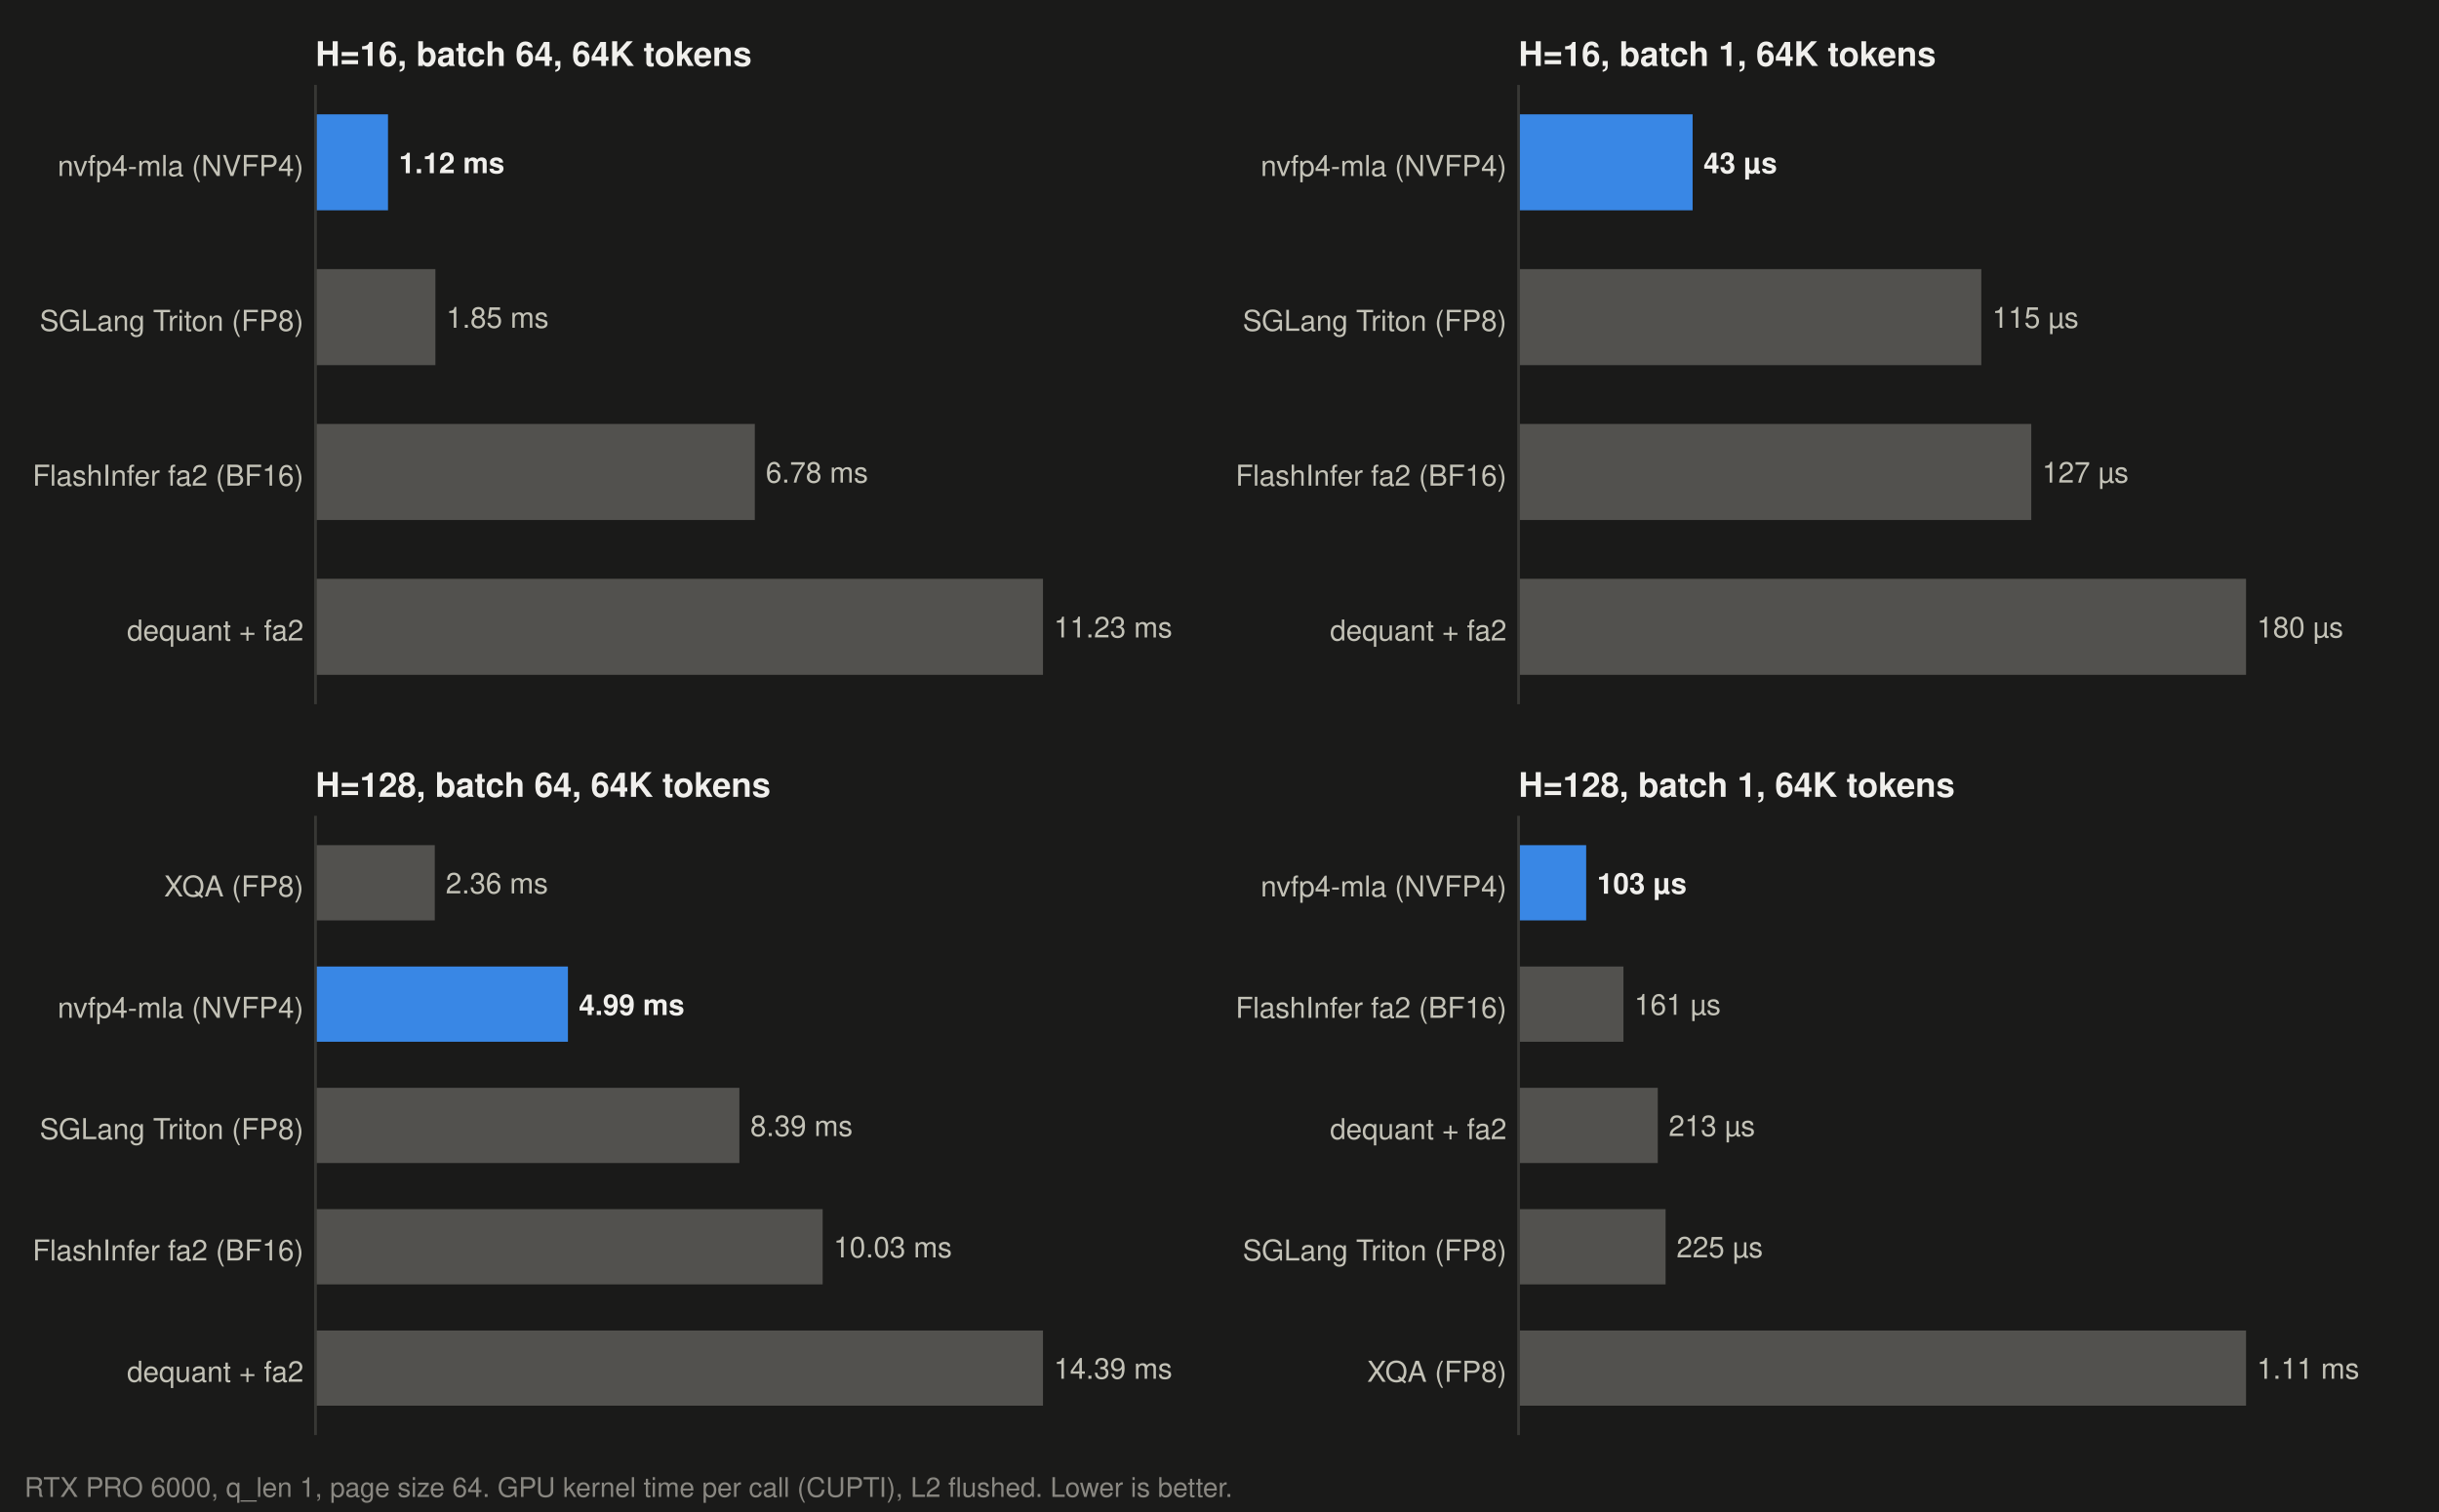
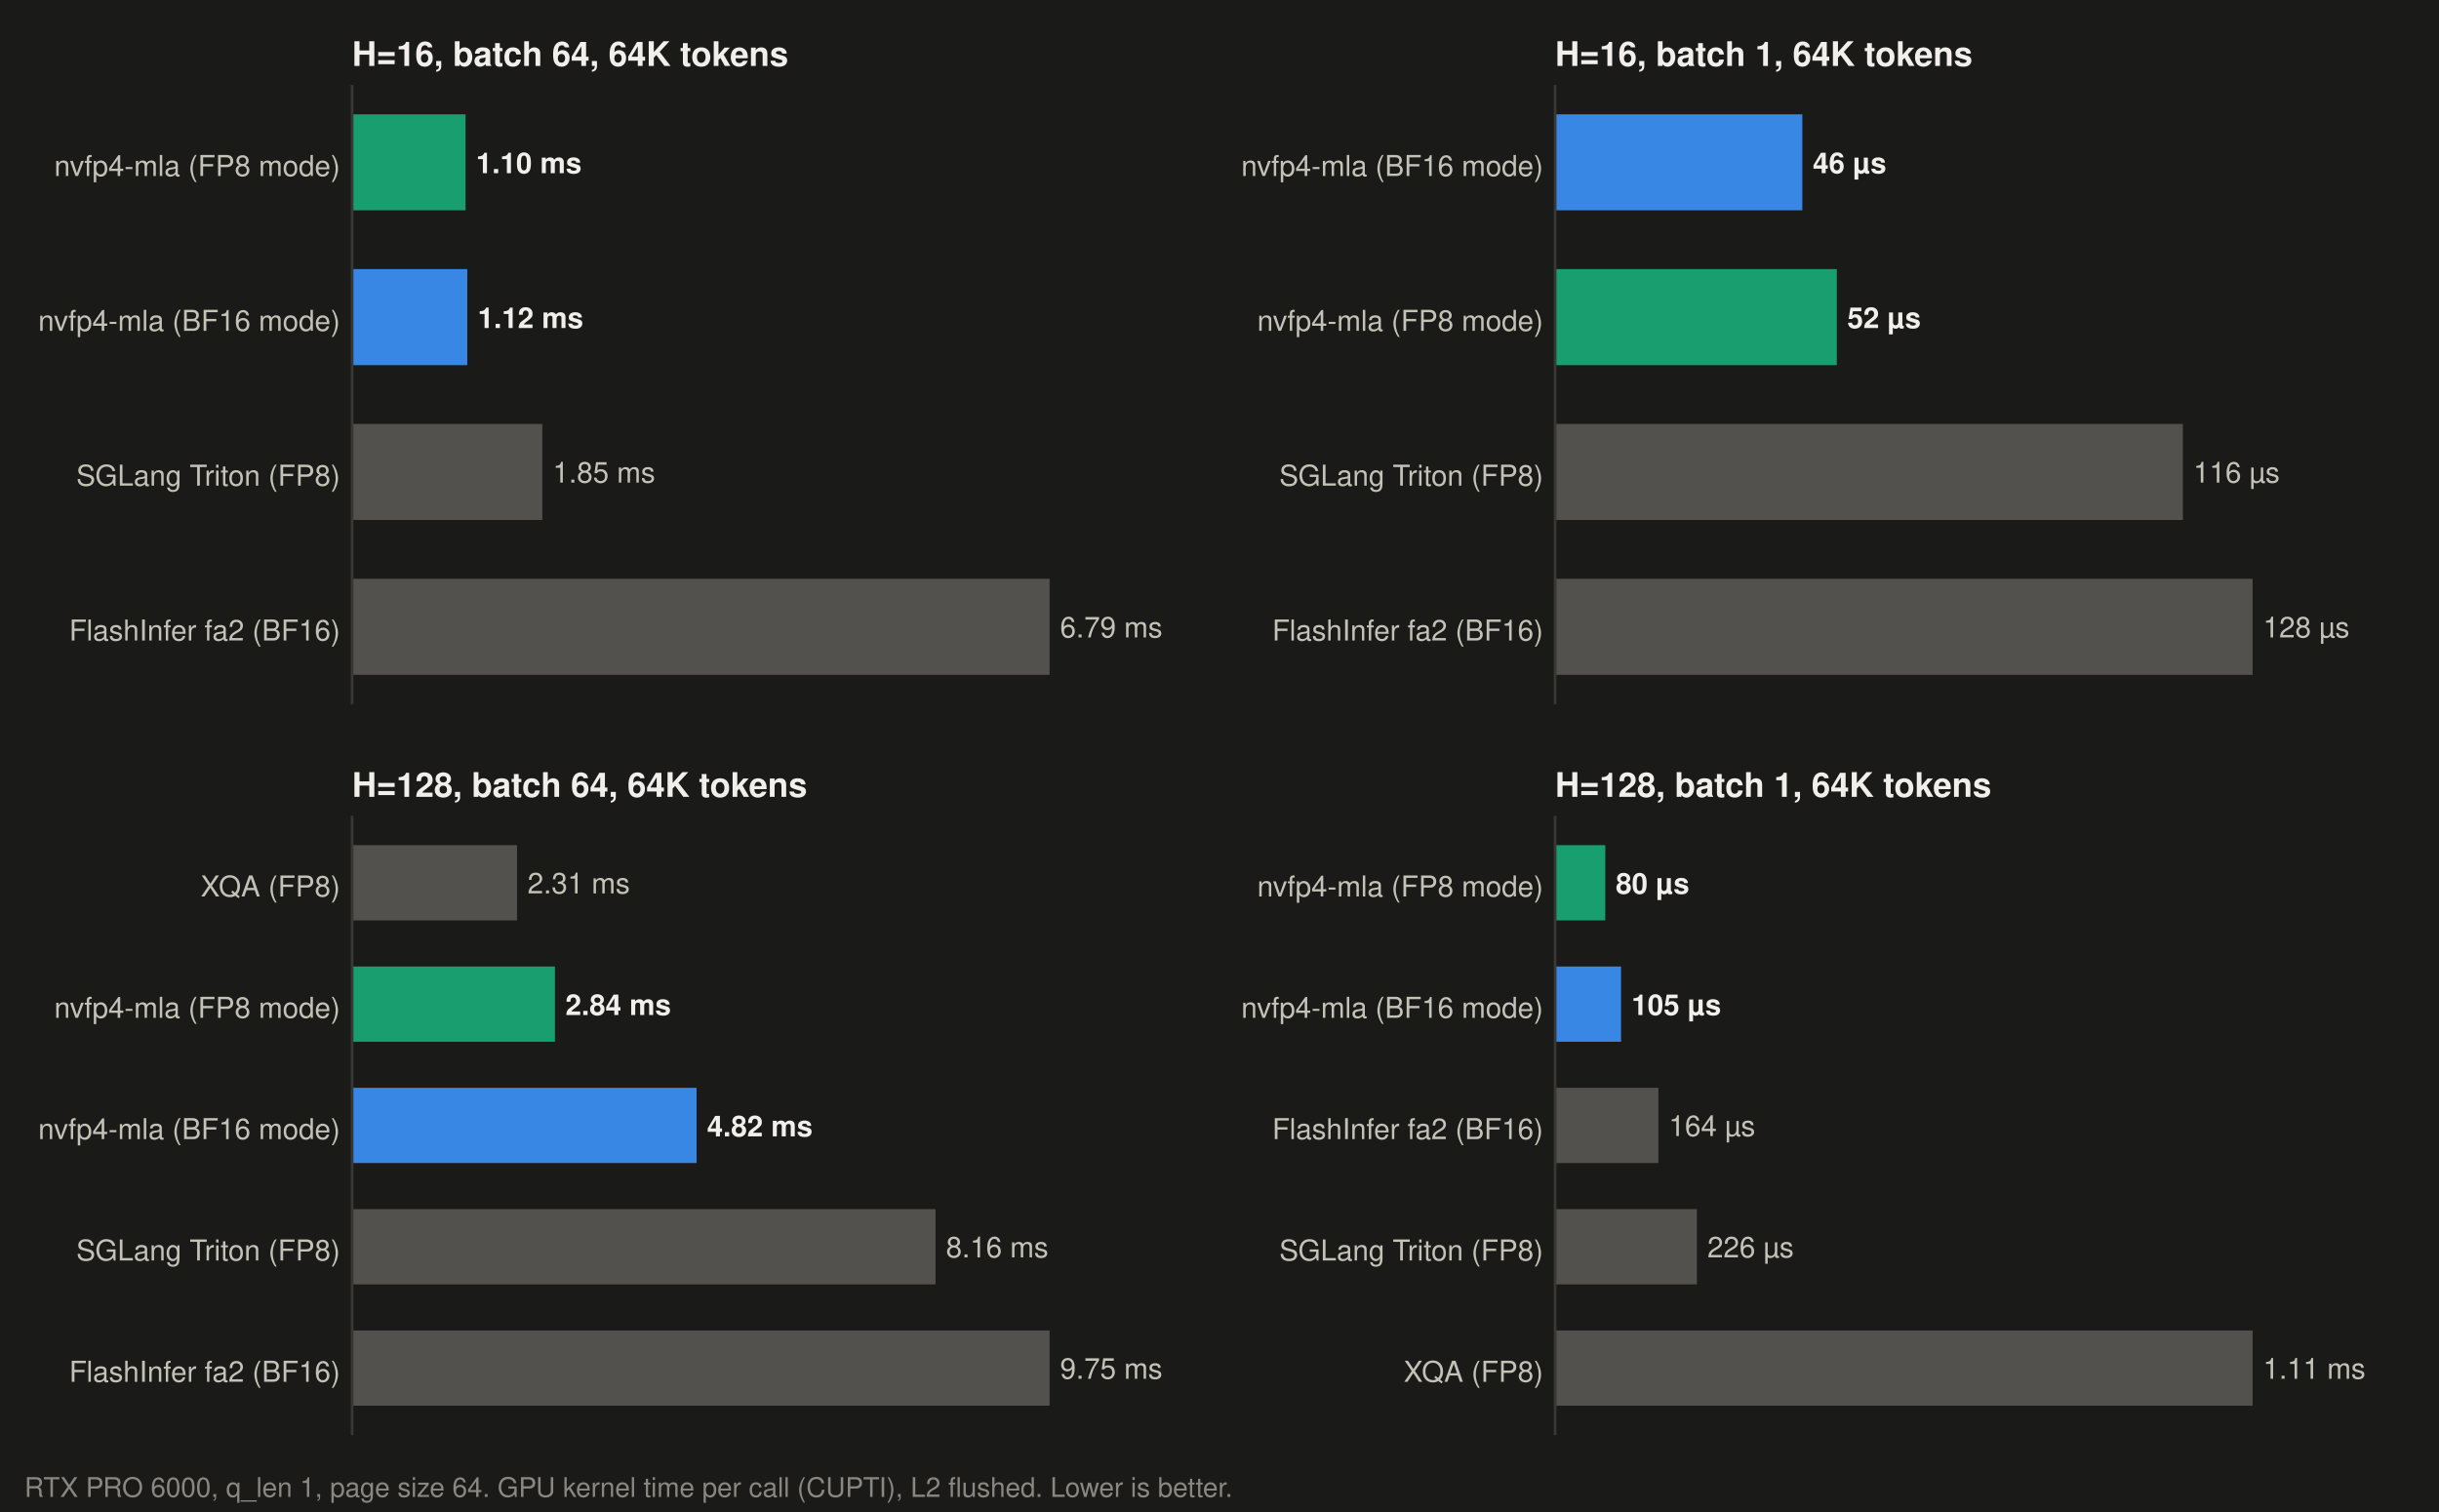
<svg xmlns="http://www.w3.org/2000/svg" width="720pt" height="446.4pt" viewBox="0 0 720 446.4" version="1.1">
  <defs>
    <style type="text/css">*{stroke-linejoin: round; stroke-linecap: butt}</style>
  </defs>
  <g id="figure_1">
    <g id="patch_1">
      <path d="M 0 446.4  L 720 446.4  L 720 0  L 0 0  z " style="fill: #1a1a19" />
    </g>
    <g id="axes_1">
      <g id="patch_2">
-         <path d="M 93.14 207.504  L 355.14 207.504  L 355.14 25.47  L 93.14 25.47  z " style="fill: #1a1a19" />
+         <path d="M 103.94 207.504  L 355.14 207.504  L 355.14 25.47  L 103.94 25.47  z " style="fill: #1a1a19" />
      </g>
      <g id="matplotlib.axis_1" />
      <g id="matplotlib.axis_2">
        <g id="ytick_1">
          <g id="line2d_1" />
          <g id="text_1">
-             <text style="font-size: 8.5px; font-family: 'Helvetica Neue', 'Helvetica', 'Arial', 'DejaVu Sans', sans-serif; text-anchor: end; fill: #c3c2b7" x="89.64" y="189.104" transform="rotate(-0 89.64 189.1043)">dequant + fa2</text>
+             <text style="font-size: 8.5px; font-family: 'Helvetica Neue', 'Helvetica', 'Arial', 'DejaVu Sans', sans-serif; text-anchor: end; fill: #c3c2b7" x="100.44" y="189.104" transform="rotate(-0 100.44 189.1043)">FlashInfer fa2 (BF16)</text>
          </g>
        </g>
        <g id="ytick_2">
          <g id="line2d_2" />
          <g id="text_2">
-             <text style="font-size: 8.5px; font-family: 'Helvetica Neue', 'Helvetica', 'Arial', 'DejaVu Sans', sans-serif; text-anchor: end; fill: #c3c2b7" x="89.64" y="143.39" transform="rotate(-0 89.64 143.3901)">FlashInfer fa2 (BF16)</text>
+             <text style="font-size: 8.5px; font-family: 'Helvetica Neue', 'Helvetica', 'Arial', 'DejaVu Sans', sans-serif; text-anchor: end; fill: #c3c2b7" x="100.44" y="143.39" transform="rotate(-0 100.44 143.3901)">SGLang Triton (FP8)</text>
          </g>
        </g>
        <g id="ytick_3">
          <g id="line2d_3" />
          <g id="text_3">
-             <text style="font-size: 8.5px; font-family: 'Helvetica Neue', 'Helvetica', 'Arial', 'DejaVu Sans', sans-serif; text-anchor: end; fill: #c3c2b7" x="89.64" y="97.676" transform="rotate(-0 89.64 97.67589)">SGLang Triton (FP8)</text>
+             <text style="font-size: 8.5px; font-family: 'Helvetica Neue', 'Helvetica', 'Arial', 'DejaVu Sans', sans-serif; text-anchor: end; fill: #c3c2b7" x="100.44" y="97.676" transform="rotate(-0 100.44 97.67589)">nvfp4-mla (BF16 mode)</text>
          </g>
        </g>
        <g id="ytick_4">
          <g id="line2d_4" />
          <g id="text_4">
-             <text style="font-size: 8.5px; font-family: 'Helvetica Neue', 'Helvetica', 'Arial', 'DejaVu Sans', sans-serif; text-anchor: end; fill: #c3c2b7" x="89.64" y="51.962" transform="rotate(-0 89.64 51.96168)">nvfp4-mla (NVFP4)</text>
+             <text style="font-size: 8.5px; font-family: 'Helvetica Neue', 'Helvetica', 'Arial', 'DejaVu Sans', sans-serif; text-anchor: end; fill: #c3c2b7" x="100.44" y="51.962" transform="rotate(-0 100.44 51.96168)">nvfp4-mla (FP8 mode)</text>
          </g>
        </g>
      </g>
      <g id="patch_3">
-         <path d="M 93.14 199.23  L 307.894 199.23  L 307.894 170.887  L 93.14 170.887  z " clip-path="url(#p85468208f4)" style="fill: #52514e" />
+         <path d="M 103.94 199.23  L 309.842 199.23  L 309.842 170.887  L 103.94 170.887  z " clip-path="url(#p4f4589cf6b)" style="fill: #52514e" />
      </g>
      <g id="patch_4">
-         <path d="M 93.14 153.516  L 222.823 153.516  L 222.823 125.173  L 93.14 125.173  z " clip-path="url(#p85468208f4)" style="fill: #52514e" />
+         <path d="M 103.94 153.516  L 160.108 153.516  L 160.108 125.173  L 103.94 125.173  z " clip-path="url(#p4f4589cf6b)" style="fill: #52514e" />
      </g>
      <g id="patch_5">
-         <path d="M 93.14 107.801  L 128.531 107.801  L 128.531 79.458  L 93.14 79.458  z " clip-path="url(#p85468208f4)" style="fill: #52514e" />
+         <path d="M 103.94 107.801  L 137.942 107.801  L 137.942 79.458  L 103.94 79.458  z " clip-path="url(#p4f4589cf6b)" style="fill: #3987e5" />
      </g>
      <g id="patch_6">
-         <path d="M 93.14 62.087  L 114.541 62.087  L 114.541 33.744  L 93.14 33.744  z " clip-path="url(#p85468208f4)" style="fill: #3987e5" />
+         <path d="M 103.94 62.087  L 137.437 62.087  L 137.437 33.744  L 103.94 33.744  z " clip-path="url(#p4f4589cf6b)" style="fill: #199e70" />
      </g>
      <g id="patch_7">
-         <path d="M 93.14 207.504  L 93.14 25.47  " style="fill: none; stroke: #383835; stroke-width: 0.8; stroke-linejoin: miter; stroke-linecap: square" />
+         <path d="M 103.94 207.504  L 103.94 25.47  " style="fill: none; stroke: #383835; stroke-width: 0.8; stroke-linejoin: miter; stroke-linecap: square" />
      </g>
      <g id="text_5">
-         <text style="font-size: 8.5px; font-family: 'Helvetica Neue', 'Helvetica', 'Arial', 'DejaVu Sans', sans-serif; text-anchor: start; fill: #c3c2b7" x="311.115" y="188.199" transform="rotate(-0 311.1154 188.1991)">11.23 ms</text>
+         <text style="font-size: 8.5px; font-family: 'Helvetica Neue', 'Helvetica', 'Arial', 'DejaVu Sans', sans-serif; text-anchor: start; fill: #c3c2b7" x="312.93" y="188.199" transform="rotate(-0 312.9302 188.1991)">6.79 ms</text>
      </g>
      <g id="text_6">
-         <text style="font-size: 8.5px; font-family: 'Helvetica Neue', 'Helvetica', 'Arial', 'DejaVu Sans', sans-serif; text-anchor: start; fill: #c3c2b7" x="226.045" y="142.485" transform="rotate(-0 226.0445 142.4849)">6.78 ms</text>
+         <text style="font-size: 8.5px; font-family: 'Helvetica Neue', 'Helvetica', 'Arial', 'DejaVu Sans', sans-serif; text-anchor: start; fill: #c3c2b7" x="163.196" y="142.485" transform="rotate(-0 163.1963 142.4849)">1.85 ms</text>
      </g>
      <g id="text_7">
-         <text style="font-size: 8.5px; font-family: 'Helvetica Neue', 'Helvetica', 'Arial', 'DejaVu Sans', sans-serif; text-anchor: start; fill: #c3c2b7" x="131.752" y="96.771" transform="rotate(-0 131.7521 96.77064)">1.85 ms</text>
+         <text style="font-weight: 700; font-size: 8.5px; font-family: 'Helvetica Neue', 'Helvetica', 'Arial', 'DejaVu Sans', sans-serif; text-anchor: start; fill: #f0efec" x="141.03" y="96.851" transform="rotate(-0 141.0304 96.85139)">1.12 ms</text>
      </g>
      <g id="text_8">
-         <text style="font-weight: 700; font-size: 8.5px; font-family: 'Helvetica Neue', 'Helvetica', 'Arial', 'DejaVu Sans', sans-serif; text-anchor: start; fill: #f0efec" x="117.763" y="51.137" transform="rotate(-0 117.7626 51.13718)">1.12 ms</text>
+         <text style="font-weight: 700; font-size: 8.5px; font-family: 'Helvetica Neue', 'Helvetica', 'Arial', 'DejaVu Sans', sans-serif; text-anchor: start; fill: #f0efec" x="140.526" y="51.137" transform="rotate(-0 140.5258 51.13718)">1.10 ms</text>
      </g>
      <g id="text_9">
-         <text style="font-weight: 700; font-size: 10px; font-family: 'Helvetica Neue', 'Helvetica', 'Arial', 'DejaVu Sans', sans-serif; text-anchor: start; fill: #f0efec" x="93.14" y="19.47" transform="rotate(-0 93.14 19.47)">H=16, batch 64, 64K tokens</text>
+         <text style="font-weight: 700; font-size: 10px; font-family: 'Helvetica Neue', 'Helvetica', 'Arial', 'DejaVu Sans', sans-serif; text-anchor: start; fill: #f0efec" x="103.94" y="19.47" transform="rotate(-0 103.94 19.47)">H=16, batch 64, 64K tokens</text>
      </g>
    </g>
    <g id="axes_2">
      <g id="patch_8">
-         <path d="M 448.28 207.504  L 710.28 207.504  L 710.28 25.47  L 448.28 25.47  z " style="fill: #1a1a19" />
+         <path d="M 459.08 207.504  L 710.28 207.504  L 710.28 25.47  L 459.08 25.47  z " style="fill: #1a1a19" />
      </g>
      <g id="matplotlib.axis_3" />
      <g id="matplotlib.axis_4">
        <g id="ytick_5">
          <g id="line2d_5" />
          <g id="text_10">
-             <text style="font-size: 8.5px; font-family: 'Helvetica Neue', 'Helvetica', 'Arial', 'DejaVu Sans', sans-serif; text-anchor: end; fill: #c3c2b7" x="444.78" y="189.104" transform="rotate(-0 444.78 189.1043)">dequant + fa2</text>
+             <text style="font-size: 8.5px; font-family: 'Helvetica Neue', 'Helvetica', 'Arial', 'DejaVu Sans', sans-serif; text-anchor: end; fill: #c3c2b7" x="455.58" y="189.104" transform="rotate(-0 455.58 189.1043)">FlashInfer fa2 (BF16)</text>
          </g>
        </g>
        <g id="ytick_6">
          <g id="line2d_6" />
          <g id="text_11">
-             <text style="font-size: 8.5px; font-family: 'Helvetica Neue', 'Helvetica', 'Arial', 'DejaVu Sans', sans-serif; text-anchor: end; fill: #c3c2b7" x="444.78" y="143.39" transform="rotate(-0 444.78 143.3901)">FlashInfer fa2 (BF16)</text>
+             <text style="font-size: 8.5px; font-family: 'Helvetica Neue', 'Helvetica', 'Arial', 'DejaVu Sans', sans-serif; text-anchor: end; fill: #c3c2b7" x="455.58" y="143.39" transform="rotate(-0 455.58 143.3901)">SGLang Triton (FP8)</text>
          </g>
        </g>
        <g id="ytick_7">
          <g id="line2d_7" />
          <g id="text_12">
-             <text style="font-size: 8.5px; font-family: 'Helvetica Neue', 'Helvetica', 'Arial', 'DejaVu Sans', sans-serif; text-anchor: end; fill: #c3c2b7" x="444.78" y="97.676" transform="rotate(-0 444.78 97.67589)">SGLang Triton (FP8)</text>
+             <text style="font-size: 8.5px; font-family: 'Helvetica Neue', 'Helvetica', 'Arial', 'DejaVu Sans', sans-serif; text-anchor: end; fill: #c3c2b7" x="455.58" y="97.676" transform="rotate(-0 455.58 97.67589)">nvfp4-mla (FP8 mode)</text>
          </g>
        </g>
        <g id="ytick_8">
          <g id="line2d_8" />
          <g id="text_13">
-             <text style="font-size: 8.5px; font-family: 'Helvetica Neue', 'Helvetica', 'Arial', 'DejaVu Sans', sans-serif; text-anchor: end; fill: #c3c2b7" x="444.78" y="51.962" transform="rotate(-0 444.78 51.96168)">nvfp4-mla (NVFP4)</text>
+             <text style="font-size: 8.5px; font-family: 'Helvetica Neue', 'Helvetica', 'Arial', 'DejaVu Sans', sans-serif; text-anchor: end; fill: #c3c2b7" x="455.58" y="51.962" transform="rotate(-0 455.58 51.96168)">nvfp4-mla (BF16 mode)</text>
          </g>
        </g>
      </g>
      <g id="patch_9">
-         <path d="M 448.28 199.23  L 663.034 199.23  L 663.034 170.887  L 448.28 170.887  z " clip-path="url(#p302a557f19)" style="fill: #52514e" />
+         <path d="M 459.08 199.23  L 664.982 199.23  L 664.982 170.887  L 459.08 170.887  z " clip-path="url(#pabe5b47d63)" style="fill: #52514e" />
      </g>
      <g id="patch_10">
-         <path d="M 448.28 153.516  L 599.636 153.516  L 599.636 125.173  L 448.28 125.173  z " clip-path="url(#p302a557f19)" style="fill: #52514e" />
+         <path d="M 459.08 153.516  L 644.388 153.516  L 644.388 125.173  L 459.08 125.173  z " clip-path="url(#pabe5b47d63)" style="fill: #52514e" />
      </g>
      <g id="patch_11">
-         <path d="M 448.28 107.801  L 584.887 107.801  L 584.887 79.458  L 448.28 79.458  z " clip-path="url(#p302a557f19)" style="fill: #52514e" />
+         <path d="M 459.08 107.801  L 542.231 107.801  L 542.231 79.458  L 459.08 79.458  z " clip-path="url(#pabe5b47d63)" style="fill: #199e70" />
      </g>
      <g id="patch_12">
-         <path d="M 448.28 62.087  L 499.666 62.087  L 499.666 33.744  L 448.28 33.744  z " clip-path="url(#p302a557f19)" style="fill: #3987e5" />
+         <path d="M 459.08 62.087  L 532.053 62.087  L 532.053 33.744  L 459.08 33.744  z " clip-path="url(#pabe5b47d63)" style="fill: #3987e5" />
      </g>
      <g id="patch_13">
-         <path d="M 448.28 207.504  L 448.28 25.47  " style="fill: none; stroke: #383835; stroke-width: 0.8; stroke-linejoin: miter; stroke-linecap: square" />
+         <path d="M 459.08 207.504  L 459.08 25.47  " style="fill: none; stroke: #383835; stroke-width: 0.8; stroke-linejoin: miter; stroke-linecap: square" />
      </g>
      <g id="text_14">
-         <text style="font-size: 8.5px; font-family: 'Helvetica Neue', 'Helvetica', 'Arial', 'DejaVu Sans', sans-serif; text-anchor: start; fill: #c3c2b7" x="666.255" y="188.199" transform="rotate(-0 666.2554 188.1991)">180 µs</text>
+         <text style="font-size: 8.5px; font-family: 'Helvetica Neue', 'Helvetica', 'Arial', 'DejaVu Sans', sans-serif; text-anchor: start; fill: #c3c2b7" x="668.07" y="188.199" transform="rotate(-0 668.0702 188.1991)">128 µs</text>
      </g>
      <g id="text_15">
-         <text style="font-size: 8.5px; font-family: 'Helvetica Neue', 'Helvetica', 'Arial', 'DejaVu Sans', sans-serif; text-anchor: start; fill: #c3c2b7" x="602.858" y="142.485" transform="rotate(-0 602.8576 142.4849)">127 µs</text>
+         <text style="font-size: 8.5px; font-family: 'Helvetica Neue', 'Helvetica', 'Arial', 'DejaVu Sans', sans-serif; text-anchor: start; fill: #c3c2b7" x="647.477" y="142.485" transform="rotate(-0 647.4766 142.4849)">116 µs</text>
      </g>
      <g id="text_16">
-         <text style="font-size: 8.5px; font-family: 'Helvetica Neue', 'Helvetica', 'Arial', 'DejaVu Sans', sans-serif; text-anchor: start; fill: #c3c2b7" x="588.108" y="96.771" transform="rotate(-0 588.1081 96.77064)">115 µs</text>
+         <text style="font-weight: 700; font-size: 8.5px; font-family: 'Helvetica Neue', 'Helvetica', 'Arial', 'DejaVu Sans', sans-serif; text-anchor: start; fill: #f0efec" x="545.32" y="96.851" transform="rotate(-0 545.3196 96.85139)">52 µs</text>
      </g>
      <g id="text_17">
-         <text style="font-weight: 700; font-size: 8.5px; font-family: 'Helvetica Neue', 'Helvetica', 'Arial', 'DejaVu Sans', sans-serif; text-anchor: start; fill: #f0efec" x="502.887" y="51.137" transform="rotate(-0 502.8869 51.13718)">43 µs</text>
+         <text style="font-weight: 700; font-size: 8.5px; font-family: 'Helvetica Neue', 'Helvetica', 'Arial', 'DejaVu Sans', sans-serif; text-anchor: start; fill: #f0efec" x="535.142" y="51.137" transform="rotate(-0 535.1418 51.13718)">46 µs</text>
      </g>
      <g id="text_18">
-         <text style="font-weight: 700; font-size: 10px; font-family: 'Helvetica Neue', 'Helvetica', 'Arial', 'DejaVu Sans', sans-serif; text-anchor: start; fill: #f0efec" x="448.28" y="19.47" transform="rotate(-0 448.28 19.47)">H=16, batch 1, 64K tokens</text>
+         <text style="font-weight: 700; font-size: 10px; font-family: 'Helvetica Neue', 'Helvetica', 'Arial', 'DejaVu Sans', sans-serif; text-anchor: start; fill: #f0efec" x="459.08" y="19.47" transform="rotate(-0 459.08 19.47)">H=16, batch 1, 64K tokens</text>
      </g>
    </g>
    <g id="axes_3">
      <g id="patch_14">
-         <path d="M 93.14 423.288  L 355.14 423.288  L 355.14 241.254  L 93.14 241.254  z " style="fill: #1a1a19" />
+         <path d="M 103.94 423.288  L 355.14 423.288  L 355.14 241.254  L 103.94 241.254  z " style="fill: #1a1a19" />
      </g>
      <g id="matplotlib.axis_5" />
      <g id="matplotlib.axis_6">
        <g id="ytick_9">
          <g id="line2d_9" />
          <g id="text_19">
-             <text style="font-size: 8.5px; font-family: 'Helvetica Neue', 'Helvetica', 'Arial', 'DejaVu Sans', sans-serif; text-anchor: end; fill: #c3c2b7" x="89.64" y="407.956" transform="rotate(-0 89.64 407.9557)">dequant + fa2</text>
+             <text style="font-size: 8.5px; font-family: 'Helvetica Neue', 'Helvetica', 'Arial', 'DejaVu Sans', sans-serif; text-anchor: end; fill: #c3c2b7" x="100.44" y="407.956" transform="rotate(-0 100.44 407.9557)">FlashInfer fa2 (BF16)</text>
          </g>
        </g>
        <g id="ytick_10">
          <g id="line2d_10" />
          <g id="text_20">
-             <text style="font-size: 8.5px; font-family: 'Helvetica Neue', 'Helvetica', 'Arial', 'DejaVu Sans', sans-serif; text-anchor: end; fill: #c3c2b7" x="89.64" y="372.136" transform="rotate(-0 89.64 372.1364)">FlashInfer fa2 (BF16)</text>
+             <text style="font-size: 8.5px; font-family: 'Helvetica Neue', 'Helvetica', 'Arial', 'DejaVu Sans', sans-serif; text-anchor: end; fill: #c3c2b7" x="100.44" y="372.136" transform="rotate(-0 100.44 372.1364)">SGLang Triton (FP8)</text>
          </g>
        </g>
        <g id="ytick_11">
          <g id="line2d_11" />
          <g id="text_21">
-             <text style="font-size: 8.5px; font-family: 'Helvetica Neue', 'Helvetica', 'Arial', 'DejaVu Sans', sans-serif; text-anchor: end; fill: #c3c2b7" x="89.64" y="336.317" transform="rotate(-0 89.64 336.317)">SGLang Triton (FP8)</text>
+             <text style="font-size: 8.5px; font-family: 'Helvetica Neue', 'Helvetica', 'Arial', 'DejaVu Sans', sans-serif; text-anchor: end; fill: #c3c2b7" x="100.44" y="336.317" transform="rotate(-0 100.44 336.317)">nvfp4-mla (BF16 mode)</text>
          </g>
        </g>
        <g id="ytick_12">
          <g id="line2d_12" />
          <g id="text_22">
-             <text style="font-size: 8.5px; font-family: 'Helvetica Neue', 'Helvetica', 'Arial', 'DejaVu Sans', sans-serif; text-anchor: end; fill: #c3c2b7" x="89.64" y="300.498" transform="rotate(-0 89.64 300.4976)">nvfp4-mla (NVFP4)</text>
+             <text style="font-size: 8.5px; font-family: 'Helvetica Neue', 'Helvetica', 'Arial', 'DejaVu Sans', sans-serif; text-anchor: end; fill: #c3c2b7" x="100.44" y="300.498" transform="rotate(-0 100.44 300.4976)">nvfp4-mla (FP8 mode)</text>
          </g>
        </g>
        <g id="ytick_13">
          <g id="line2d_13" />
          <g id="text_23">
-             <text style="font-size: 8.5px; font-family: 'Helvetica Neue', 'Helvetica', 'Arial', 'DejaVu Sans', sans-serif; text-anchor: end; fill: #c3c2b7" x="89.64" y="264.678" transform="rotate(-0 89.64 264.6783)">XQA (FP8)</text>
+             <text style="font-size: 8.5px; font-family: 'Helvetica Neue', 'Helvetica', 'Arial', 'DejaVu Sans', sans-serif; text-anchor: end; fill: #c3c2b7" x="100.44" y="264.678" transform="rotate(-0 100.44 264.6783)">XQA (FP8)</text>
          </g>
        </g>
      </g>
      <g id="patch_15">
-         <path d="M 93.14 415.014  L 307.894 415.014  L 307.894 392.806  L 93.14 392.806  z " clip-path="url(#p89b624c9cb)" style="fill: #52514e" />
+         <path d="M 103.94 415.014  L 309.842 415.014  L 309.842 392.806  L 103.94 392.806  z " clip-path="url(#pfce19b51cf)" style="fill: #52514e" />
      </g>
      <g id="patch_16">
-         <path d="M 93.14 379.194  L 242.852 379.194  L 242.852 356.986  L 93.14 356.986  z " clip-path="url(#p89b624c9cb)" style="fill: #52514e" />
+         <path d="M 103.94 379.194  L 276.174 379.194  L 276.174 356.986  L 103.94 356.986  z " clip-path="url(#pfce19b51cf)" style="fill: #52514e" />
      </g>
      <g id="patch_17">
-         <path d="M 93.14 343.375  L 218.268 343.375  L 218.268 321.167  L 93.14 321.167  z " clip-path="url(#p89b624c9cb)" style="fill: #52514e" />
+         <path d="M 103.94 343.375  L 205.626 343.375  L 205.626 321.167  L 103.94 321.167  z " clip-path="url(#pfce19b51cf)" style="fill: #3987e5" />
      </g>
      <g id="patch_18">
-         <path d="M 93.14 307.556  L 167.656 307.556  L 167.656 285.348  L 93.14 285.348  z " clip-path="url(#p89b624c9cb)" style="fill: #3987e5" />
+         <path d="M 103.94 307.556  L 163.825 307.556  L 163.825 285.348  L 103.94 285.348  z " clip-path="url(#pfce19b51cf)" style="fill: #199e70" />
      </g>
      <g id="patch_19">
-         <path d="M 93.14 271.736  L 128.349 271.736  L 128.349 249.528  L 93.14 249.528  z " clip-path="url(#p89b624c9cb)" style="fill: #52514e" />
+         <path d="M 103.94 271.736  L 152.637 271.736  L 152.637 249.528  L 103.94 249.528  z " clip-path="url(#pfce19b51cf)" style="fill: #52514e" />
      </g>
      <g id="patch_20">
-         <path d="M 93.14 423.288  L 93.14 241.254  " style="fill: none; stroke: #383835; stroke-width: 0.8; stroke-linejoin: miter; stroke-linecap: square" />
+         <path d="M 103.94 423.288  L 103.94 241.254  " style="fill: none; stroke: #383835; stroke-width: 0.8; stroke-linejoin: miter; stroke-linecap: square" />
      </g>
      <g id="text_24">
-         <text style="font-size: 8.5px; font-family: 'Helvetica Neue', 'Helvetica', 'Arial', 'DejaVu Sans', sans-serif; text-anchor: start; fill: #c3c2b7" x="311.115" y="407.05" transform="rotate(-0 311.1154 407.0505)">14.39 ms</text>
+         <text style="font-size: 8.5px; font-family: 'Helvetica Neue', 'Helvetica', 'Arial', 'DejaVu Sans', sans-serif; text-anchor: start; fill: #c3c2b7" x="312.93" y="407.05" transform="rotate(-0 312.9302 407.0505)">9.75 ms</text>
      </g>
      <g id="text_25">
-         <text style="font-size: 8.5px; font-family: 'Helvetica Neue', 'Helvetica', 'Arial', 'DejaVu Sans', sans-serif; text-anchor: start; fill: #c3c2b7" x="246.073" y="371.231" transform="rotate(-0 246.0732 371.2311)">10.03 ms</text>
+         <text style="font-size: 8.5px; font-family: 'Helvetica Neue', 'Helvetica', 'Arial', 'DejaVu Sans', sans-serif; text-anchor: start; fill: #c3c2b7" x="279.262" y="371.231" transform="rotate(-0 279.2622 371.2311)">8.16 ms</text>
      </g>
      <g id="text_26">
-         <text style="font-size: 8.5px; font-family: 'Helvetica Neue', 'Helvetica', 'Arial', 'DejaVu Sans', sans-serif; text-anchor: start; fill: #c3c2b7" x="221.489" y="335.412" transform="rotate(-0 221.4889 335.4117)">8.39 ms</text>
+         <text style="font-weight: 700; font-size: 8.5px; font-family: 'Helvetica Neue', 'Helvetica', 'Arial', 'DejaVu Sans', sans-serif; text-anchor: start; fill: #f0efec" x="208.715" y="335.493" transform="rotate(-0 208.7145 335.4925)">4.82 ms</text>
      </g>
      <g id="text_27">
-         <text style="font-weight: 700; font-size: 8.5px; font-family: 'Helvetica Neue', 'Helvetica', 'Arial', 'DejaVu Sans', sans-serif; text-anchor: start; fill: #f0efec" x="170.877" y="299.673" transform="rotate(-0 170.8771 299.6731)">4.99 ms</text>
+         <text style="font-weight: 700; font-size: 8.5px; font-family: 'Helvetica Neue', 'Helvetica', 'Arial', 'DejaVu Sans', sans-serif; text-anchor: start; fill: #f0efec" x="166.914" y="299.673" transform="rotate(-0 166.9136 299.6731)">2.84 ms</text>
      </g>
      <g id="text_28">
-         <text style="font-size: 8.5px; font-family: 'Helvetica Neue', 'Helvetica', 'Arial', 'DejaVu Sans', sans-serif; text-anchor: start; fill: #c3c2b7" x="131.57" y="263.773" transform="rotate(-0 131.5703 263.773)">2.36 ms</text>
+         <text style="font-size: 8.5px; font-family: 'Helvetica Neue', 'Helvetica', 'Arial', 'DejaVu Sans', sans-serif; text-anchor: start; fill: #c3c2b7" x="155.725" y="263.773" transform="rotate(-0 155.7252 263.773)">2.31 ms</text>
      </g>
      <g id="text_29">
-         <text style="font-weight: 700; font-size: 10px; font-family: 'Helvetica Neue', 'Helvetica', 'Arial', 'DejaVu Sans', sans-serif; text-anchor: start; fill: #f0efec" x="93.14" y="235.254" transform="rotate(-0 93.14 235.254)">H=128, batch 64, 64K tokens</text>
+         <text style="font-weight: 700; font-size: 10px; font-family: 'Helvetica Neue', 'Helvetica', 'Arial', 'DejaVu Sans', sans-serif; text-anchor: start; fill: #f0efec" x="103.94" y="235.254" transform="rotate(-0 103.94 235.254)">H=128, batch 64, 64K tokens</text>
      </g>
    </g>
    <g id="axes_4">
      <g id="patch_21">
-         <path d="M 448.28 423.288  L 710.28 423.288  L 710.28 241.254  L 448.28 241.254  z " style="fill: #1a1a19" />
+         <path d="M 459.08 423.288  L 710.28 423.288  L 710.28 241.254  L 459.08 241.254  z " style="fill: #1a1a19" />
      </g>
      <g id="matplotlib.axis_7" />
      <g id="matplotlib.axis_8">
        <g id="ytick_14">
          <g id="line2d_14" />
          <g id="text_30">
-             <text style="font-size: 8.5px; font-family: 'Helvetica Neue', 'Helvetica', 'Arial', 'DejaVu Sans', sans-serif; text-anchor: end; fill: #c3c2b7" x="444.78" y="407.956" transform="rotate(-0 444.78 407.9557)">XQA (FP8)</text>
+             <text style="font-size: 8.5px; font-family: 'Helvetica Neue', 'Helvetica', 'Arial', 'DejaVu Sans', sans-serif; text-anchor: end; fill: #c3c2b7" x="455.58" y="407.956" transform="rotate(-0 455.58 407.9557)">XQA (FP8)</text>
          </g>
        </g>
        <g id="ytick_15">
          <g id="line2d_15" />
          <g id="text_31">
-             <text style="font-size: 8.5px; font-family: 'Helvetica Neue', 'Helvetica', 'Arial', 'DejaVu Sans', sans-serif; text-anchor: end; fill: #c3c2b7" x="444.78" y="372.136" transform="rotate(-0 444.78 372.1364)">SGLang Triton (FP8)</text>
+             <text style="font-size: 8.5px; font-family: 'Helvetica Neue', 'Helvetica', 'Arial', 'DejaVu Sans', sans-serif; text-anchor: end; fill: #c3c2b7" x="455.58" y="372.136" transform="rotate(-0 455.58 372.1364)">SGLang Triton (FP8)</text>
          </g>
        </g>
        <g id="ytick_16">
          <g id="line2d_16" />
          <g id="text_32">
-             <text style="font-size: 8.5px; font-family: 'Helvetica Neue', 'Helvetica', 'Arial', 'DejaVu Sans', sans-serif; text-anchor: end; fill: #c3c2b7" x="444.78" y="336.317" transform="rotate(-0 444.78 336.317)">dequant + fa2</text>
+             <text style="font-size: 8.5px; font-family: 'Helvetica Neue', 'Helvetica', 'Arial', 'DejaVu Sans', sans-serif; text-anchor: end; fill: #c3c2b7" x="455.58" y="336.317" transform="rotate(-0 455.58 336.317)">FlashInfer fa2 (BF16)</text>
          </g>
        </g>
        <g id="ytick_17">
          <g id="line2d_17" />
          <g id="text_33">
-             <text style="font-size: 8.5px; font-family: 'Helvetica Neue', 'Helvetica', 'Arial', 'DejaVu Sans', sans-serif; text-anchor: end; fill: #c3c2b7" x="444.78" y="300.498" transform="rotate(-0 444.78 300.4976)">FlashInfer fa2 (BF16)</text>
+             <text style="font-size: 8.5px; font-family: 'Helvetica Neue', 'Helvetica', 'Arial', 'DejaVu Sans', sans-serif; text-anchor: end; fill: #c3c2b7" x="455.58" y="300.498" transform="rotate(-0 455.58 300.4976)">nvfp4-mla (BF16 mode)</text>
          </g>
        </g>
        <g id="ytick_18">
          <g id="line2d_18" />
          <g id="text_34">
-             <text style="font-size: 8.5px; font-family: 'Helvetica Neue', 'Helvetica', 'Arial', 'DejaVu Sans', sans-serif; text-anchor: end; fill: #c3c2b7" x="444.78" y="264.678" transform="rotate(-0 444.78 264.6783)">nvfp4-mla (NVFP4)</text>
+             <text style="font-size: 8.5px; font-family: 'Helvetica Neue', 'Helvetica', 'Arial', 'DejaVu Sans', sans-serif; text-anchor: end; fill: #c3c2b7" x="455.58" y="264.678" transform="rotate(-0 455.58 264.6783)">nvfp4-mla (FP8 mode)</text>
          </g>
        </g>
      </g>
      <g id="patch_22">
-         <path d="M 448.28 415.014  L 663.034 415.014  L 663.034 392.806  L 448.28 392.806  z " clip-path="url(#p5c557c1871)" style="fill: #52514e" />
+         <path d="M 459.08 415.014  L 664.982 415.014  L 664.982 392.806  L 459.08 392.806  z " clip-path="url(#p156d0a2220)" style="fill: #52514e" />
      </g>
      <g id="patch_23">
-         <path d="M 448.28 379.194  L 491.689 379.194  L 491.689 356.986  L 448.28 356.986  z " clip-path="url(#p5c557c1871)" style="fill: #52514e" />
+         <path d="M 459.08 379.194  L 500.931 379.194  L 500.931 356.986  L 459.08 356.986  z " clip-path="url(#p156d0a2220)" style="fill: #52514e" />
      </g>
      <g id="patch_24">
-         <path d="M 448.28 343.375  L 489.379 343.375  L 489.379 321.167  L 448.28 321.167  z " clip-path="url(#p5c557c1871)" style="fill: #52514e" />
+         <path d="M 459.08 343.375  L 489.561 343.375  L 489.561 321.167  L 459.08 321.167  z " clip-path="url(#p156d0a2220)" style="fill: #52514e" />
      </g>
      <g id="patch_25">
-         <path d="M 448.28 307.556  L 479.245 307.556  L 479.245 285.348  L 448.28 285.348  z " clip-path="url(#p5c557c1871)" style="fill: #52514e" />
+         <path d="M 459.08 307.556  L 478.54 307.556  L 478.54 285.348  L 459.08 285.348  z " clip-path="url(#p156d0a2220)" style="fill: #3987e5" />
      </g>
      <g id="patch_26">
-         <path d="M 448.28 271.736  L 468.243 271.736  L 468.243 249.528  L 448.28 249.528  z " clip-path="url(#p5c557c1871)" style="fill: #3987e5" />
+         <path d="M 459.08 271.736  L 473.89 271.736  L 473.89 249.528  L 459.08 249.528  z " clip-path="url(#p156d0a2220)" style="fill: #199e70" />
      </g>
      <g id="patch_27">
-         <path d="M 448.28 423.288  L 448.28 241.254  " style="fill: none; stroke: #383835; stroke-width: 0.8; stroke-linejoin: miter; stroke-linecap: square" />
+         <path d="M 459.08 423.288  L 459.08 241.254  " style="fill: none; stroke: #383835; stroke-width: 0.8; stroke-linejoin: miter; stroke-linecap: square" />
      </g>
      <g id="text_35">
-         <text style="font-size: 8.5px; font-family: 'Helvetica Neue', 'Helvetica', 'Arial', 'DejaVu Sans', sans-serif; text-anchor: start; fill: #c3c2b7" x="666.255" y="407.05" transform="rotate(-0 666.2554 407.0505)">1.11 ms</text>
+         <text style="font-size: 8.5px; font-family: 'Helvetica Neue', 'Helvetica', 'Arial', 'DejaVu Sans', sans-serif; text-anchor: start; fill: #c3c2b7" x="668.07" y="407.05" transform="rotate(-0 668.0702 407.0505)">1.11 ms</text>
      </g>
      <g id="text_36">
-         <text style="font-size: 8.5px; font-family: 'Helvetica Neue', 'Helvetica', 'Arial', 'DejaVu Sans', sans-serif; text-anchor: start; fill: #c3c2b7" x="494.91" y="371.231" transform="rotate(-0 494.91 371.2311)">225 µs</text>
+         <text style="font-size: 8.5px; font-family: 'Helvetica Neue', 'Helvetica', 'Arial', 'DejaVu Sans', sans-serif; text-anchor: start; fill: #c3c2b7" x="504.02" y="371.231" transform="rotate(-0 504.0199 371.2311)">226 µs</text>
      </g>
      <g id="text_37">
-         <text style="font-size: 8.5px; font-family: 'Helvetica Neue', 'Helvetica', 'Arial', 'DejaVu Sans', sans-serif; text-anchor: start; fill: #c3c2b7" x="492.6" y="335.412" transform="rotate(-0 492.6001 335.4117)">213 µs</text>
+         <text style="font-size: 8.5px; font-family: 'Helvetica Neue', 'Helvetica', 'Arial', 'DejaVu Sans', sans-serif; text-anchor: start; fill: #c3c2b7" x="492.649" y="335.412" transform="rotate(-0 492.6492 335.4117)">164 µs</text>
      </g>
      <g id="text_38">
-         <text style="font-size: 8.5px; font-family: 'Helvetica Neue', 'Helvetica', 'Arial', 'DejaVu Sans', sans-serif; text-anchor: start; fill: #c3c2b7" x="482.466" y="299.592" transform="rotate(-0 482.4662 299.5924)">161 µs</text>
+         <text style="font-weight: 700; font-size: 8.5px; font-family: 'Helvetica Neue', 'Helvetica', 'Arial', 'DejaVu Sans', sans-serif; text-anchor: start; fill: #f0efec" x="481.629" y="299.673" transform="rotate(-0 481.6286 299.6731)">105 µs</text>
      </g>
      <g id="text_39">
-         <text style="font-weight: 700; font-size: 8.5px; font-family: 'Helvetica Neue', 'Helvetica', 'Arial', 'DejaVu Sans', sans-serif; text-anchor: start; fill: #f0efec" x="471.464" y="263.854" transform="rotate(-0 471.4642 263.8538)">103 µs</text>
+         <text style="font-weight: 700; font-size: 8.5px; font-family: 'Helvetica Neue', 'Helvetica', 'Arial', 'DejaVu Sans', sans-serif; text-anchor: start; fill: #f0efec" x="476.978" y="263.854" transform="rotate(-0 476.9784 263.8538)">80 µs</text>
      </g>
      <g id="text_40">
-         <text style="font-weight: 700; font-size: 10px; font-family: 'Helvetica Neue', 'Helvetica', 'Arial', 'DejaVu Sans', sans-serif; text-anchor: start; fill: #f0efec" x="448.28" y="235.254" transform="rotate(-0 448.28 235.254)">H=128, batch 1, 64K tokens</text>
+         <text style="font-weight: 700; font-size: 10px; font-family: 'Helvetica Neue', 'Helvetica', 'Arial', 'DejaVu Sans', sans-serif; text-anchor: start; fill: #f0efec" x="459.08" y="235.254" transform="rotate(-0 459.08 235.254)">H=128, batch 1, 64K tokens</text>
      </g>
    </g>
    <g id="text_41">
      <text style="font-size: 8px; font-family: 'Helvetica Neue', 'Helvetica', 'Arial', 'DejaVu Sans', sans-serif; text-anchor: start; fill: #898781" x="7.2" y="441.936" transform="rotate(-0 7.2 441.936)">RTX PRO 6000, q_len 1, page size 64. GPU kernel time per call (CUPTI), L2 flushed. Lower is better.</text>
    </g>
  </g>
  <defs>
-     <clipPath id="p85468208f4">
-       <rect x="93.14" y="25.47" width="262" height="182.034" />
-     </clipPath>
-     <clipPath id="p302a557f19">
-       <rect x="448.28" y="25.47" width="262" height="182.034" />
-     </clipPath>
-     <clipPath id="p89b624c9cb">
-       <rect x="93.14" y="241.254" width="262" height="182.034" />
-     </clipPath>
-     <clipPath id="p5c557c1871">
-       <rect x="448.28" y="241.254" width="262" height="182.034" />
+     <clipPath id="p4f4589cf6b">
+       <rect x="103.94" y="25.47" width="251.2" height="182.034" />
+     </clipPath>
+     <clipPath id="pabe5b47d63">
+       <rect x="459.08" y="25.47" width="251.2" height="182.034" />
+     </clipPath>
+     <clipPath id="pfce19b51cf">
+       <rect x="103.94" y="241.254" width="251.2" height="182.034" />
+     </clipPath>
+     <clipPath id="p156d0a2220">
+       <rect x="459.08" y="241.254" width="251.2" height="182.034" />
    </clipPath>
  </defs>
</svg>
